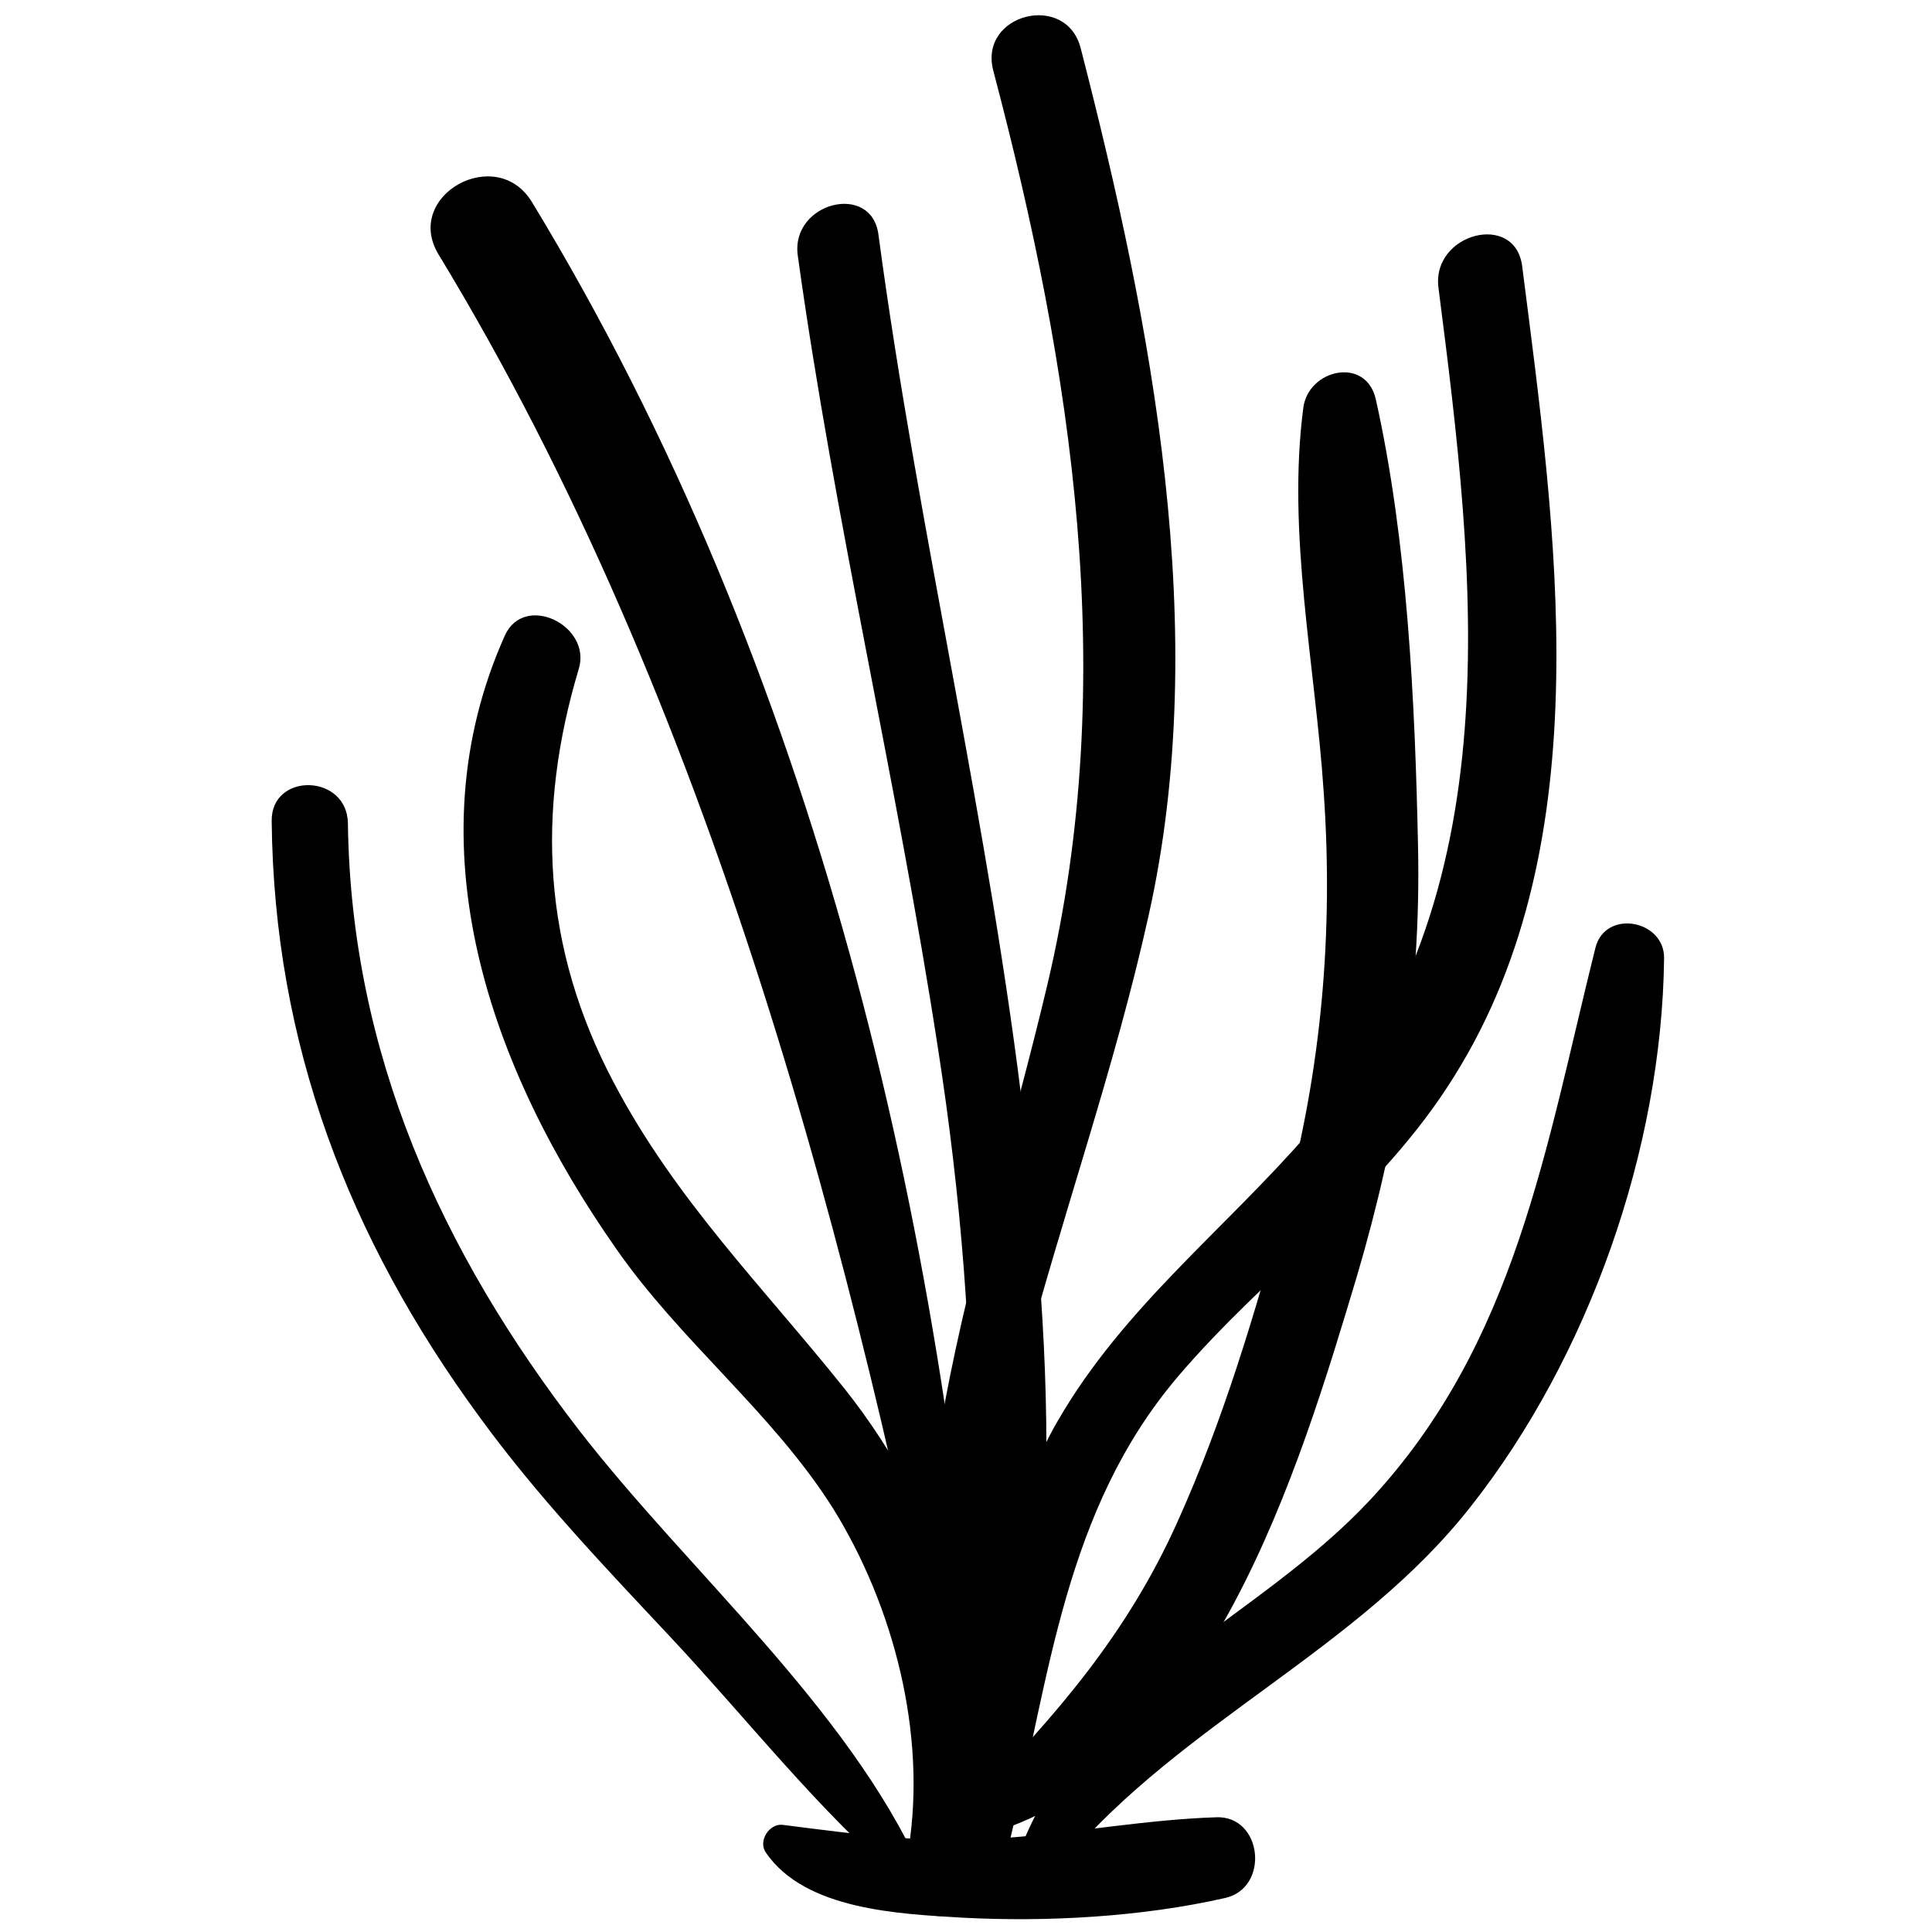
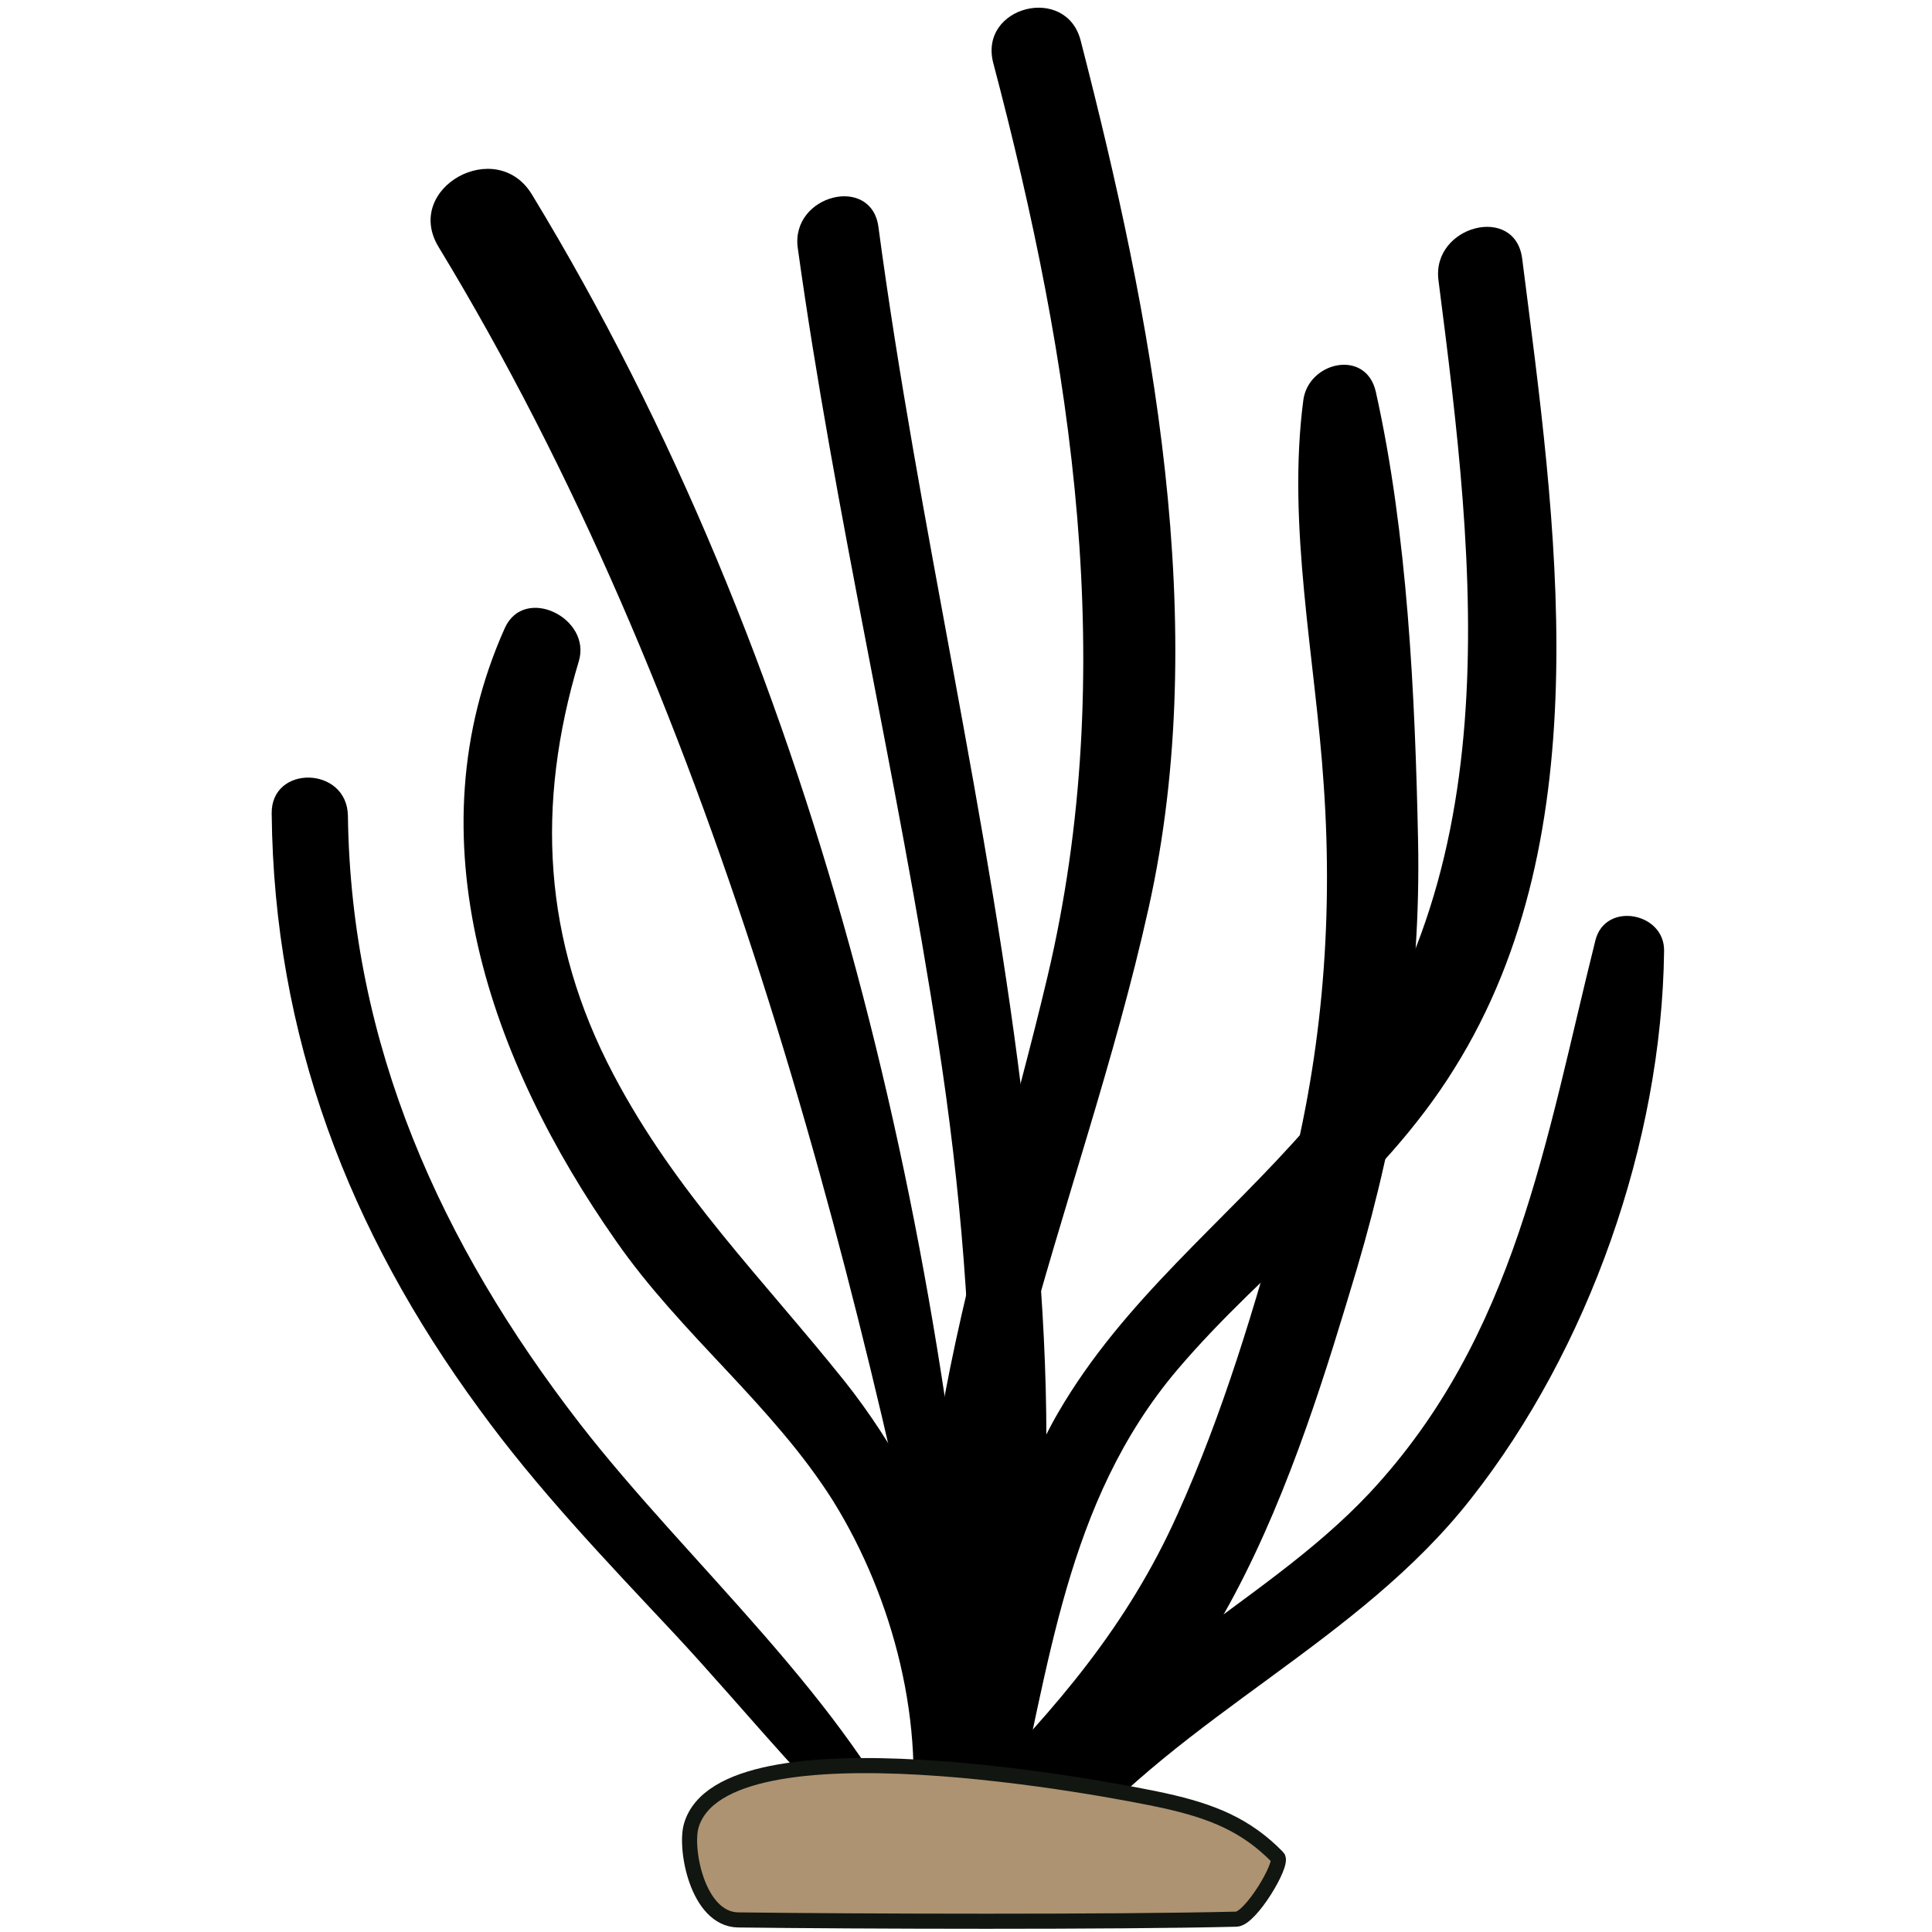
<svg xmlns="http://www.w3.org/2000/svg" version="1.2" viewBox="0 0 256 256">
-   <style />
-   <path d="m125.8 247.3c10.3-19.9-1-47.1-13.9-63.3-10.8-13.5-22.4-25-30.6-40.6-9.4-17.8-10.3-35.8-4.6-54.8 1.7-5.7-7.2-10.1-9.8-4.4-12.5 27.9-1.9 57.5 14.7 81.2 8.6 12.4 20.8 21.8 28.8 34.5 8 12.9 12.4 29.8 10 45-0.5 3 3.7 5.7 5.4 2.4z" />
-   <path d="m101.5 245.5c5.2 7.6 17.7 8.1 26 8.6 11.2 0.6 23.8-0.1 34.8-2.6 6-1.3 5-11-1.2-10.7-9.1 0.3-18.3 2-27.4 2.7-10.5 0.9-19.8-0.4-30-1.7-1.8-0.2-3.3 2.2-2.2 3.7z" />
-   <path d="m126.8 252.6c15.2-30.4 12.8-70.6 9-103.3-4.6-39.7-14.1-78.6-19.4-118.2-0.9-7-11.6-4.3-10.7 2.7 4.9 35.3 13.2 70 18.6 105.2 3 19.3 4.6 38.7 4.4 58.2-0.1 18.4-4.5 35.8-7.1 53.8-0.4 2.8 4 4 5.2 1.6z" />
-   <path d="m133.9 243.5c5.2-21.5 7.2-43.4 22.1-61 11.8-13.9 26.9-24.1 36.7-39.9 19.6-31.3 13.4-72.7 9-107.3-0.9-7.3-12-4.4-11.1 2.8 4.9 38.2 10.1 80.7-17.2 112-11.2 12.9-24.5 23.1-33.2 38.1-9.6 16.5-8.3 36.3-10.6 54.6-0.3 2.5 3.7 3.1 4.3 0.7z" />
-   <path d="m122.1 247.9c-9.8-21.7-30.8-39.6-45.3-58.3-18.4-23.8-30.3-50.1-30.7-80.5-0.1-6.6-10.2-6.8-10.1-0.3 0.3 29.5 10.2 55.3 27.5 78.9 7.7 10.6 16.7 20 25.6 29.5 10 10.7 19.5 22.9 30.7 32.4 1.3 1.1 3-0.1 2.3-1.7z" />
-   <path d="m128.8 241.6c-0.9-20.9 1.2-40.1 6.6-60.3 5.3-20.1 12.3-39.7 16.8-60 8.4-37.6 0.4-78.4-9-114.9-1.9-7.5-13.5-4.6-11.6 2.9 10.5 39.8 16.8 80.5 7.2 121.1-8.5 36-23.2 74.3-13.5 111.6 0.5 1.9 3.6 1.6 3.5-0.4z" />
-   <path d="m131.3 242.9c29-8.7 40.8-48.1 48.5-73.8 5.5-18.6 8.5-37.4 8.1-56.8-0.4-19.3-1.4-40.6-5.6-59.4-1.3-5.7-8.9-4-9.6 1.1-2.2 16.7 1.6 34.3 2.7 51 1.3 18.6-0.3 36.8-5.2 54.8-3.9 14.2-8.1 28.4-14.2 41.9-6.6 14.7-16 25.6-27.1 36.9-1.7 1.7-0.2 5.1 2.4 4.3z" />
-   <path d="m130.4 233.2c-5.1-71.2-22.4-144.7-59.9-206.4-4.7-7.8-17.1-0.9-12.4 6.9 36.2 59.6 55.1 132.1 68.4 200 0.4 2.1 4 1.8 3.9-0.5z" />
-   <path d="m141.2 246.5c15.6-18.4 38.8-27.9 53.7-46.9 15.6-19.8 25.3-47.3 25.6-72.6 0.1-5.1-7.8-6.6-9.1-1.4-6.6 26.4-10.5 52.4-29.9 73.2-14.9 15.9-36.5 23.5-45.6 44.5-1.2 2.9 3.2 5.6 5.3 3.2z" />
+   <path d="m125.8 246.3c10.3-19.9-1-47.1-13.9-63.3-10.8-13.5-22.4-25-30.6-40.6-9.4-17.8-10.3-35.8-4.6-54.8 1.7-5.7-7.2-10.1-9.8-4.4-12.5 27.9-1.9 57.5 14.7 81.2 8.6 12.4 20.8 21.8 28.8 34.5 8 12.9 12.4 29.8 10 45-0.5 3 3.7 5.7 5.4 2.4z" />
+   <path d="m126.8 251.6c15.2-30.4 12.8-70.6 9-103.3-4.6-39.7-14.1-78.6-19.4-118.2-0.9-7-11.6-4.3-10.7 2.7 4.9 35.3 13.2 70 18.6 105.2 3 19.3 4.6 38.7 4.4 58.2-0.1 18.4-4.5 35.8-7.1 53.8-0.4 2.8 4 4 5.2 1.6z" />
+   <path d="m133.9 242.5c5.2-21.5 7.2-43.4 22.1-61 11.8-13.9 26.9-24.1 36.7-39.9 19.6-31.3 13.4-72.7 9-107.3-0.9-7.3-12-4.4-11.1 2.8 4.9 38.2 10.1 80.7-17.2 112-11.2 12.9-24.5 23.1-33.2 38.1-9.6 16.5-8.3 36.3-10.6 54.6-0.3 2.5 3.7 3.1 4.3 0.7z" />
+   <path d="m122.1 246.9c-9.8-21.7-30.8-39.6-45.3-58.3-18.4-23.8-30.3-50.1-30.7-80.5-0.1-6.6-10.2-6.8-10.1-0.3 0.3 29.5 10.2 55.3 27.5 78.9 7.7 10.6 16.7 20 25.6 29.5 10 10.7 19.5 22.9 30.7 32.4 1.3 1.1 3-0.1 2.3-1.7z" />
+   <path d="m128.8 240.6c-0.9-20.9 1.2-40.1 6.6-60.3 5.3-20.1 12.3-39.7 16.8-60 8.4-37.6 0.4-78.4-9-114.9-1.9-7.5-13.5-4.6-11.6 2.9 10.5 39.8 16.8 80.5 7.2 121.1-8.5 36-23.2 74.3-13.5 111.6 0.5 1.9 3.6 1.6 3.5-0.4z" />
+   <path d="m131.3 241.9c29-8.7 40.8-48.1 48.5-73.8 5.5-18.6 8.5-37.4 8.1-56.8-0.4-19.3-1.4-40.6-5.6-59.4-1.3-5.7-8.9-4-9.6 1.1-2.2 16.7 1.6 34.3 2.7 51 1.3 18.6-0.3 36.8-5.2 54.8-3.9 14.2-8.1 28.4-14.2 41.9-6.6 14.7-16 25.6-27.1 36.9-1.7 1.7-0.2 5.1 2.4 4.3z" />
+   <path d="m130.4 232.2c-5.1-71.2-22.4-144.7-59.9-206.4-4.7-7.8-17.1-0.9-12.4 6.9 36.2 59.6 55.1 132.1 68.4 200 0.4 2.1 4 1.8 3.9-0.5z" />
+   <path d="m141.2 245.5c15.6-18.4 38.8-27.9 53.7-46.9 15.6-19.8 25.3-47.3 25.6-72.6 0.1-5.1-7.8-6.6-9.1-1.4-6.6 26.4-10.5 52.4-29.9 73.2-14.9 15.9-36.5 23.5-45.6 44.5-1.2 2.9 3.2 5.6 5.3 3.2z" />
+   <path d="m169.3 246.1c-4.2-4.3-8.7-6.1-15-7.5-6.8-1.5-58.4-11.4-62.7 3.3-0.9 3 0.8 12.4 6.2 12.5 16 0.2 49.8 0.3 66-0.1 1.9 0 6.3-7.4 5.5-8.2z" style="fill:#ad9371;stroke:#111611;stroke-miterlimit:100;stroke-width:2" />
</svg>
